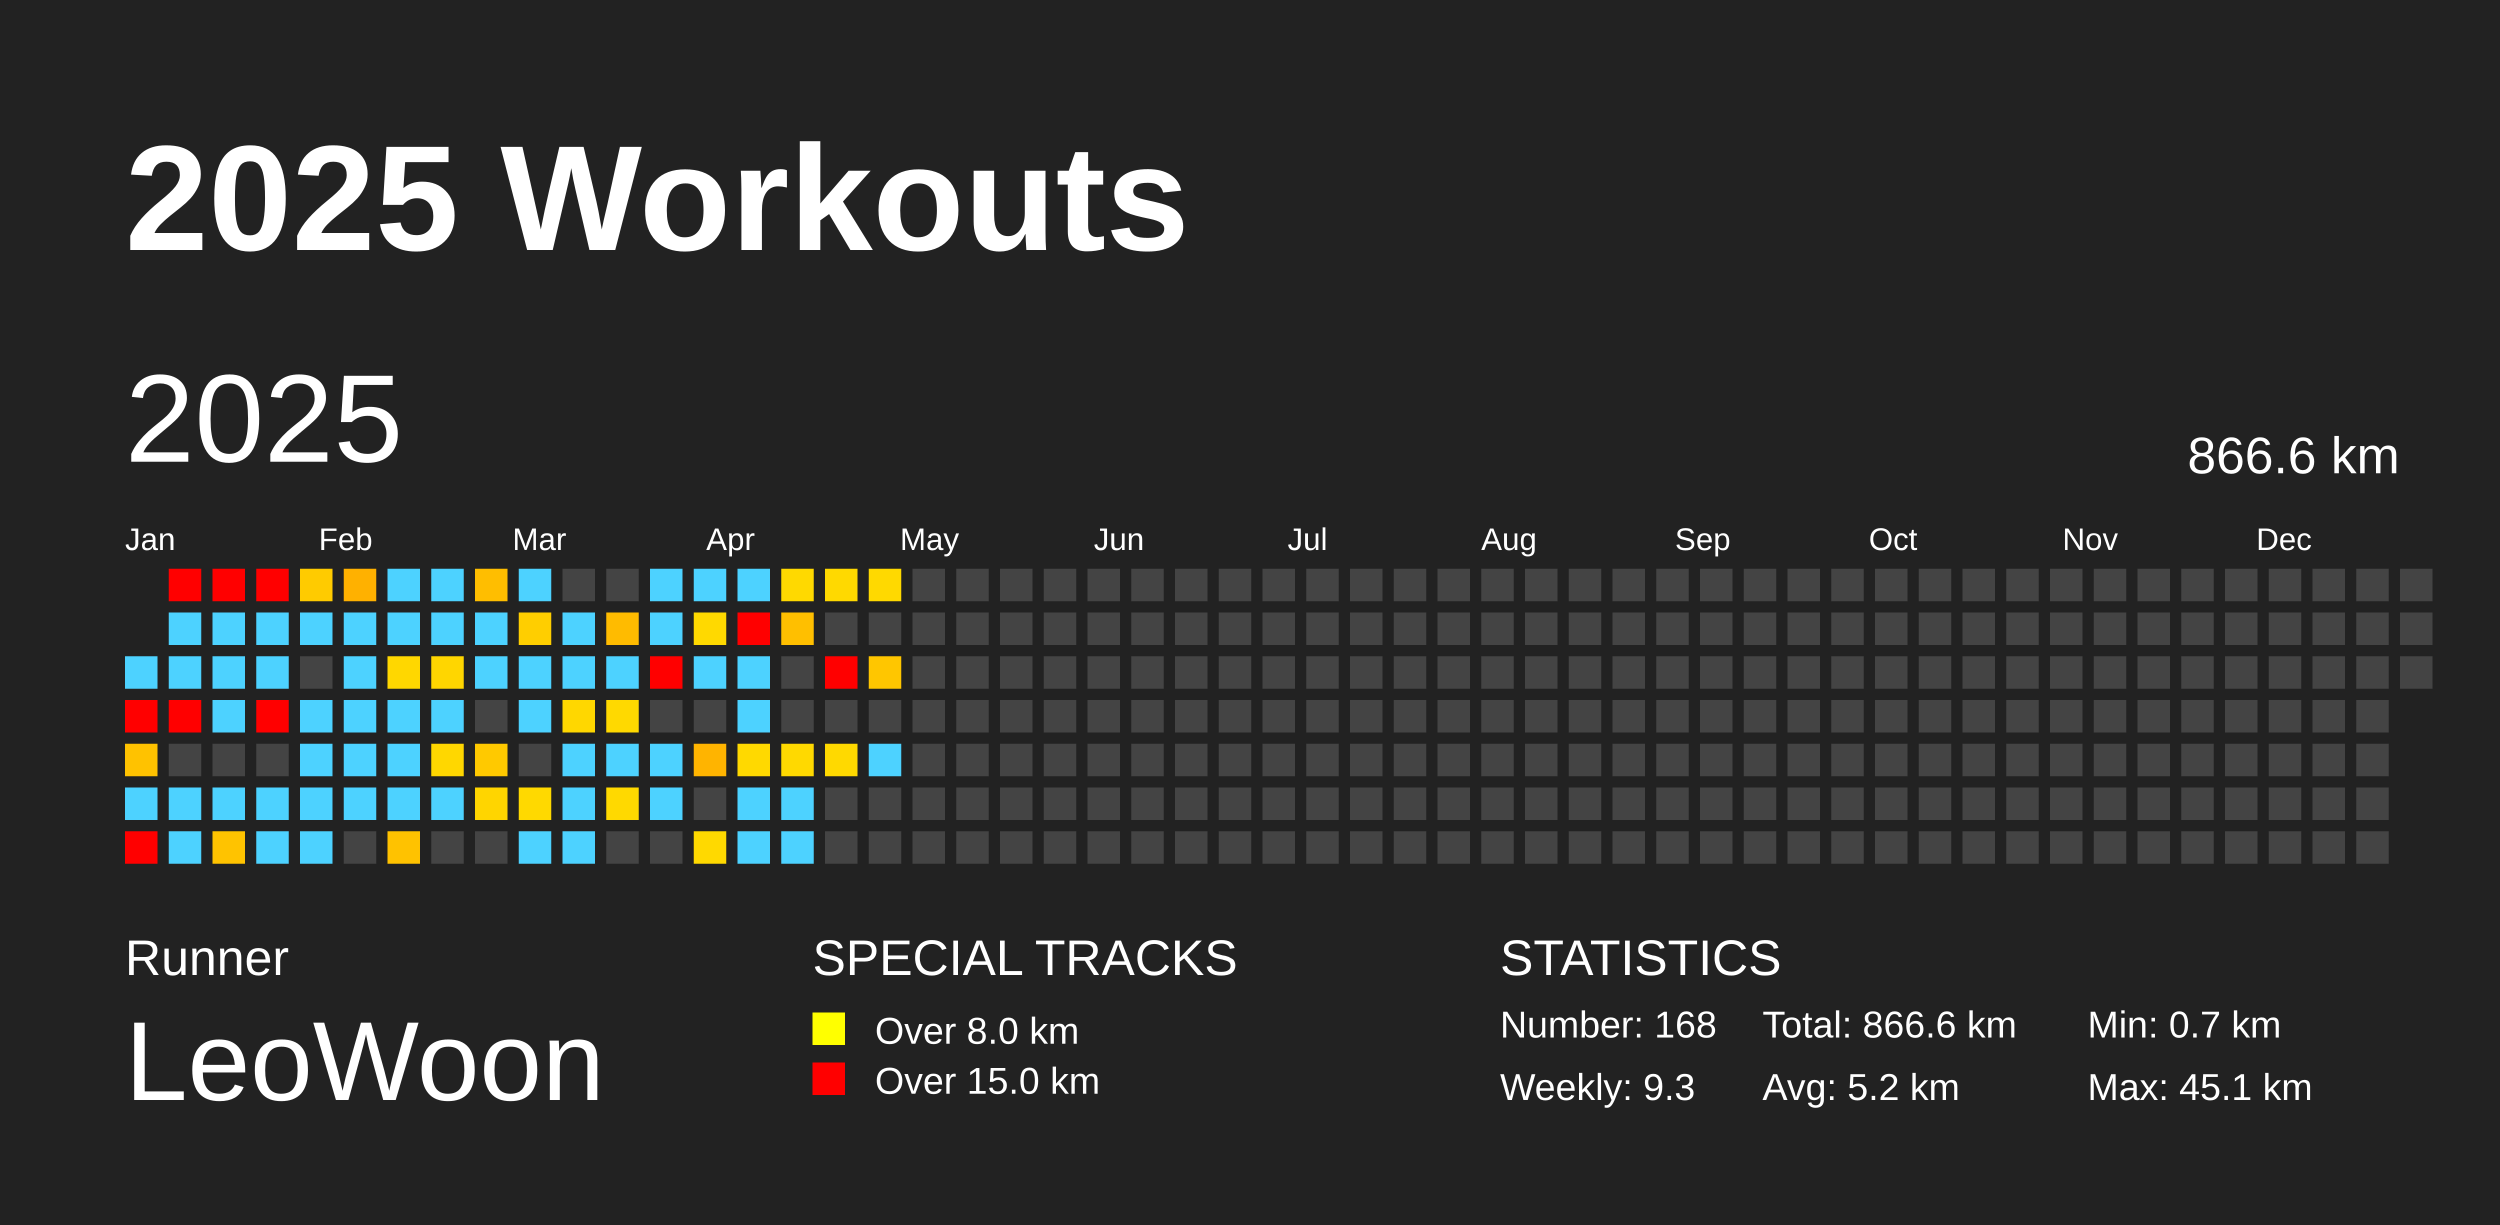
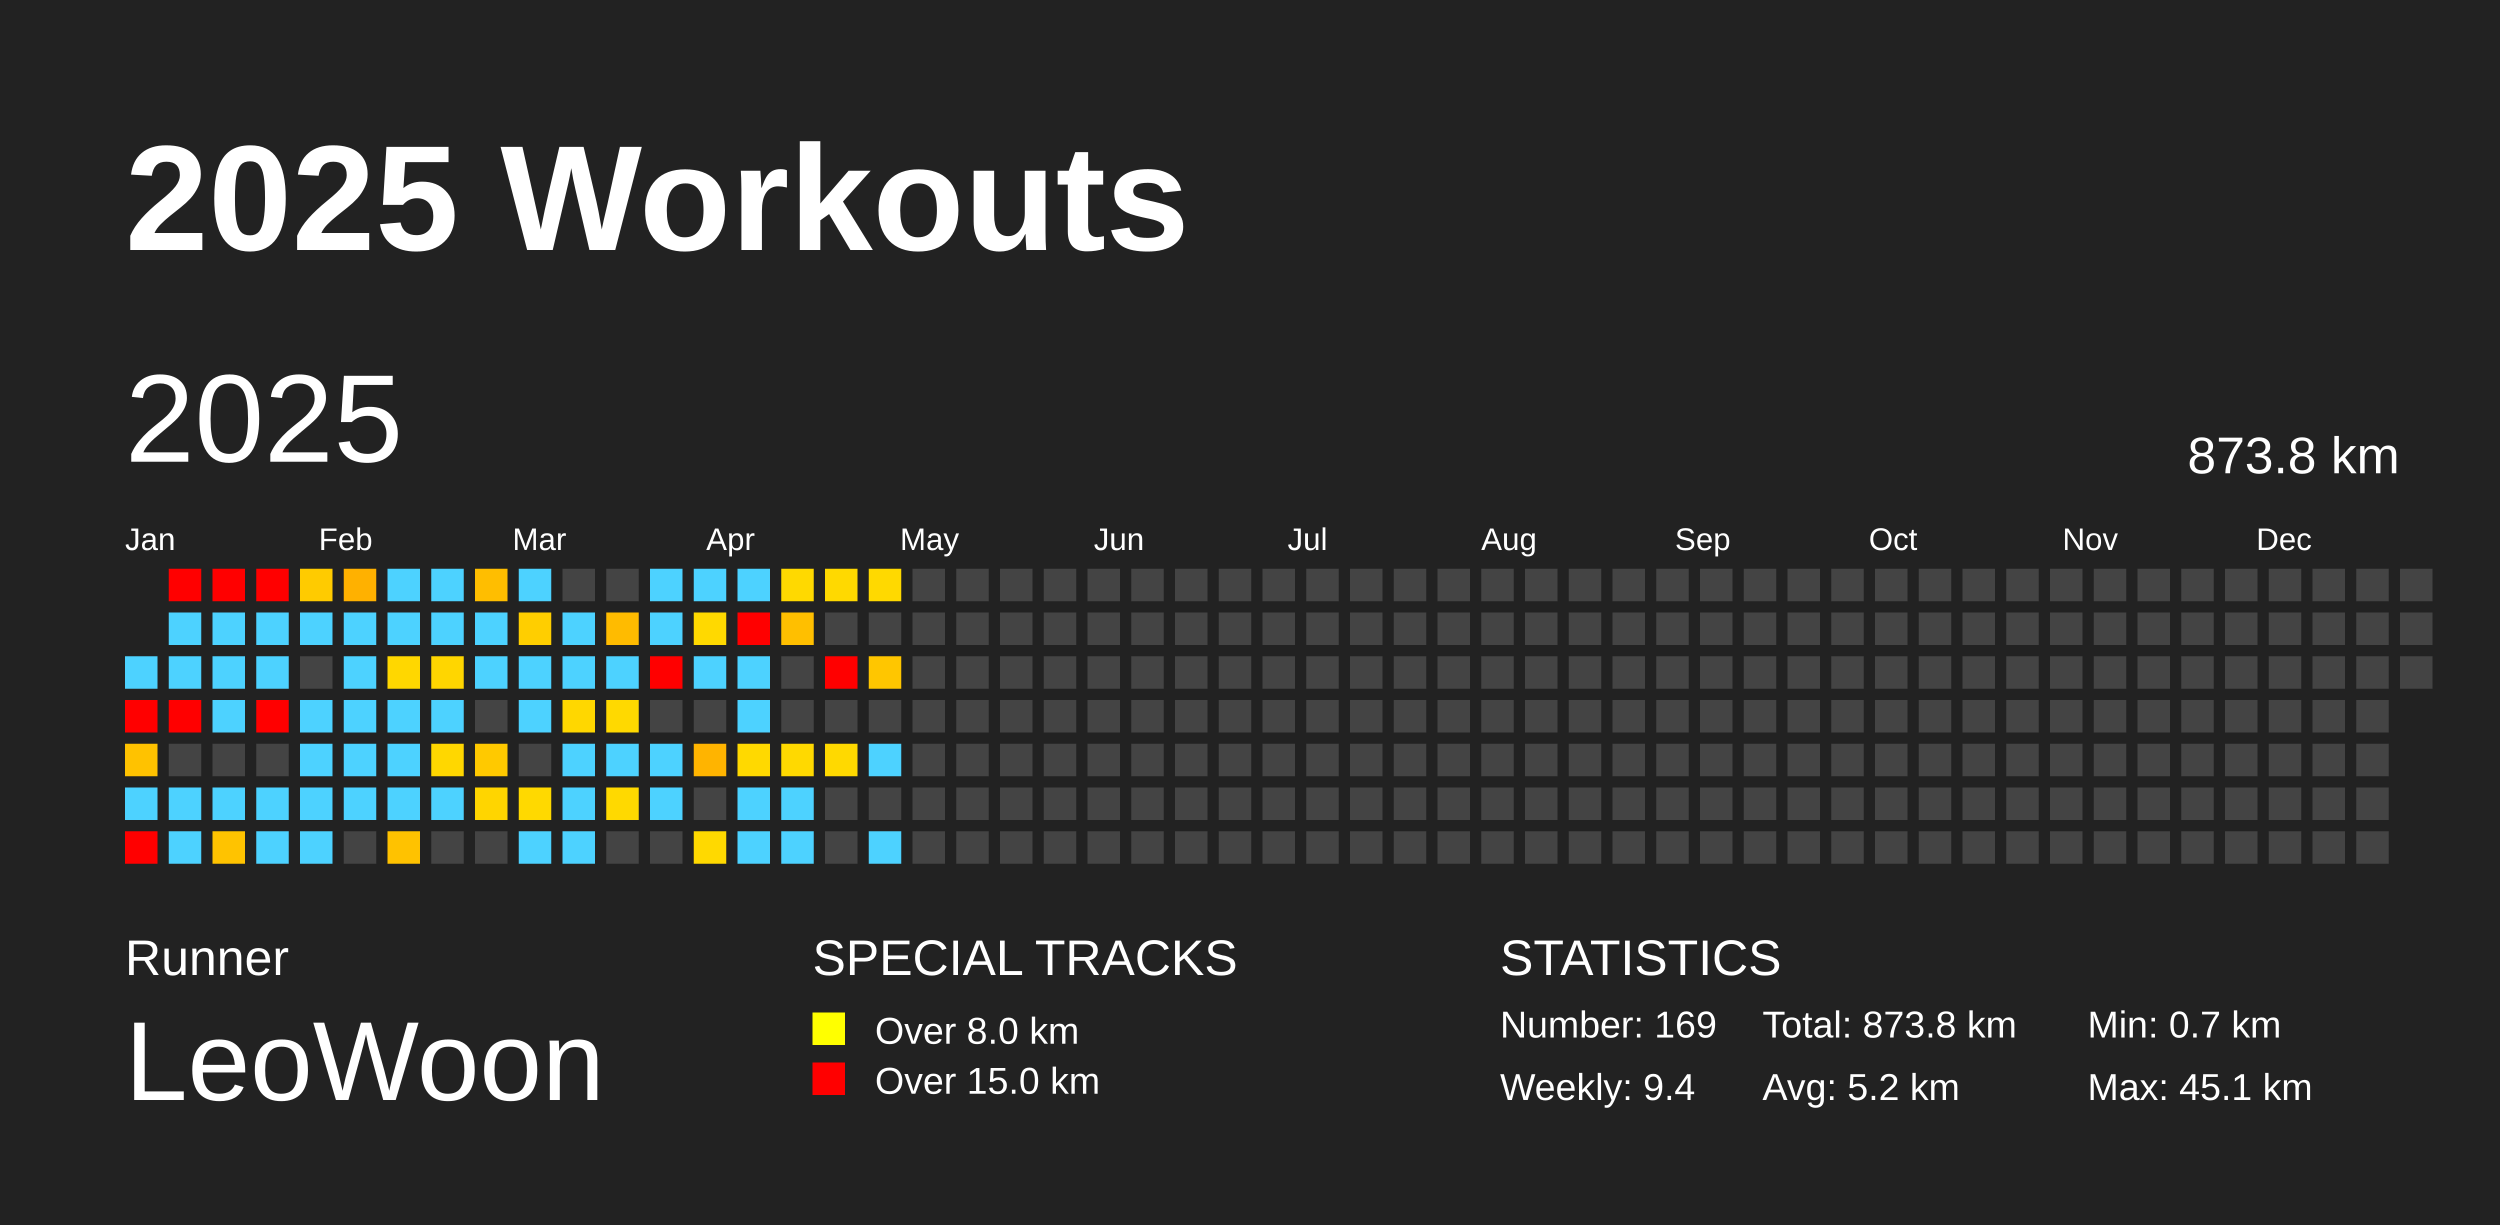
<svg xmlns="http://www.w3.org/2000/svg" baseProfile="full" height="98mm" version="1.1" viewBox="0,0,200,98" width="200mm">
  <defs />
  <rect fill="#222222" height="98" width="200" x="0" y="0" />
  <text fill="#FFFFFF" style="font-size:12px; font-family:Arial; font-weight:bold;" x="10" y="20">2025 Workouts</text>
  <text fill="#FFFFFF" style="font-size:4px; font-family:Arial" x="10" y="78">Runner</text>
  <text fill="#FFFFFF" style="font-size:9px; font-family:Arial" x="10" y="88">LeoWoon</text>
  <text fill="#FFFFFF" style="font-size:4px; font-family:Arial" x="65" y="78">SPECIAL TRACKS</text>
  <rect fill="yellow" height="2.6" width="2.6" x="65" y="81" />
  <text fill="#FFFFFF" style="font-size:3px; font-family:Arial" x="70" y="83.5">Over 8.0 km</text>
  <rect fill="red" height="2.6" width="2.6" x="65" y="85" />
  <text fill="#FFFFFF" style="font-size:3px; font-family:Arial" x="70" y="87.5">Over 15.0 km</text>
  <text fill="#FFFFFF" style="font-size:4px; font-family:Arial" x="120" y="78">STATISTICS</text>
-   <text fill="#FFFFFF" style="font-size:3px; font-family:Arial" x="120" y="83">Number: 168</text>
-   <text fill="#FFFFFF" style="font-size:3px; font-family:Arial" x="120" y="88">Weekly: 9.3</text>
-   <text fill="#FFFFFF" style="font-size:3px; font-family:Arial" x="141" y="83">Total: 866.6 km</text>
+   <text fill="#FFFFFF" style="font-size:3px; font-family:Arial" x="120" y="83">Number: 169</text>
+   <text fill="#FFFFFF" style="font-size:3px; font-family:Arial" x="120" y="88">Weekly: 9.4</text>
+   <text fill="#FFFFFF" style="font-size:3px; font-family:Arial" x="141" y="83">Total: 873.8 km</text>
  <text fill="#FFFFFF" style="font-size:3px; font-family:Arial" x="141" y="88">Avg: 5.2 km</text>
  <text fill="#FFFFFF" style="font-size:3px; font-family:Arial" x="167" y="83">Min: 0.7 km</text>
  <text fill="#FFFFFF" style="font-size:3px; font-family:Arial" x="167" y="88">Max: 45.1 km</text>
  <text dominant-baseline="hanging" fill="#FFFFFF" style="font-size:10.0px; font-family:Arial;" x="10" y="30">2025</text>
-   <text dominant-baseline="hanging" fill="#FFFFFF" style="font-size:4.125px; font-family:Arial;" x="175" y="35">866.6 km</text>
+   <text dominant-baseline="hanging" fill="#FFFFFF" style="font-size:4.125px; font-family:Arial;" x="175" y="35">873.8 km</text>
  <text fill="#FFFFFF" style="font-size:2.5px; font-family:Arial" x="10.0" y="44">Jan</text>
  <text fill="#FFFFFF" style="font-size:2.5px; font-family:Arial" x="25.5" y="44">Feb</text>
  <text fill="#FFFFFF" style="font-size:2.5px; font-family:Arial" x="41.0" y="44">Mar</text>
  <text fill="#FFFFFF" style="font-size:2.5px; font-family:Arial" x="56.5" y="44">Apr</text>
  <text fill="#FFFFFF" style="font-size:2.5px; font-family:Arial" x="72.0" y="44">May</text>
  <text fill="#FFFFFF" style="font-size:2.5px; font-family:Arial" x="87.5" y="44">Jun</text>
  <text fill="#FFFFFF" style="font-size:2.5px; font-family:Arial" x="103.0" y="44">Jul</text>
  <text fill="#FFFFFF" style="font-size:2.5px; font-family:Arial" x="118.5" y="44">Aug</text>
  <text fill="#FFFFFF" style="font-size:2.5px; font-family:Arial" x="134.0" y="44">Sep</text>
  <text fill="#FFFFFF" style="font-size:2.5px; font-family:Arial" x="149.5" y="44">Oct</text>
  <text fill="#FFFFFF" style="font-size:2.5px; font-family:Arial" x="165.0" y="44">Nov</text>
  <text fill="#FFFFFF" style="font-size:2.5px; font-family:Arial" x="180.5" y="44">Dec</text>
  <rect fill="#4dd2ff" height="2.6" width="2.6" x="10.0" y="52.5" />
  <rect fill="red" height="2.6" width="2.6" x="10.0" y="56.0" />
  <rect fill="#ffc200" height="2.6" width="2.6" x="10.0" y="59.5" />
  <rect fill="#4dd2ff" height="2.6" width="2.6" x="10.0" y="63.0" />
  <rect fill="red" height="2.6" width="2.6" x="10.0" y="66.5" />
  <rect fill="red" height="2.6" width="2.6" x="13.5" y="45.5" />
  <rect fill="#4dd2ff" height="2.6" width="2.6" x="13.5" y="49.0" />
  <rect fill="#4dd2ff" height="2.6" width="2.6" x="13.5" y="52.5" />
  <rect fill="red" height="2.6" width="2.6" x="13.5" y="56.0" />
  <rect fill="#444444" height="2.6" width="2.6" x="13.5" y="59.5" />
  <rect fill="#4dd2ff" height="2.6" width="2.6" x="13.5" y="63.0" />
  <rect fill="#4dd2ff" height="2.6" width="2.6" x="13.5" y="66.5" />
  <rect fill="red" height="2.6" width="2.6" x="17.0" y="45.5" />
  <rect fill="#4dd2ff" height="2.6" width="2.6" x="17.0" y="49.0" />
  <rect fill="#4dd2ff" height="2.6" width="2.6" x="17.0" y="52.5" />
  <rect fill="#4dd2ff" height="2.6" width="2.6" x="17.0" y="56.0" />
  <rect fill="#444444" height="2.6" width="2.6" x="17.0" y="59.5" />
  <rect fill="#4dd2ff" height="2.6" width="2.6" x="17.0" y="63.0" />
  <rect fill="#ffc300" height="2.6" width="2.6" x="17.0" y="66.5" />
  <rect fill="red" height="2.6" width="2.6" x="20.5" y="45.5" />
  <rect fill="#4dd2ff" height="2.6" width="2.6" x="20.5" y="49.0" />
  <rect fill="#4dd2ff" height="2.6" width="2.6" x="20.5" y="52.5" />
  <rect fill="red" height="2.6" width="2.6" x="20.5" y="56.0" />
  <rect fill="#444444" height="2.6" width="2.6" x="20.5" y="59.5" />
  <rect fill="#4dd2ff" height="2.6" width="2.6" x="20.5" y="63.0" />
  <rect fill="#4dd2ff" height="2.6" width="2.6" x="20.5" y="66.5" />
  <rect fill="#ffcb00" height="2.6" width="2.6" x="24.0" y="45.5" />
  <rect fill="#4dd2ff" height="2.6" width="2.6" x="24.0" y="49.0" />
  <rect fill="#444444" height="2.6" width="2.6" x="24.0" y="52.5" />
  <rect fill="#4dd2ff" height="2.6" width="2.6" x="24.0" y="56.0" />
  <rect fill="#4dd2ff" height="2.6" width="2.6" x="24.0" y="59.5" />
  <rect fill="#4dd2ff" height="2.6" width="2.6" x="24.0" y="63.0" />
  <rect fill="#4dd2ff" height="2.6" width="2.6" x="24.0" y="66.5" />
  <rect fill="#ffb100" height="2.6" width="2.6" x="27.5" y="45.5" />
  <rect fill="#4dd2ff" height="2.6" width="2.6" x="27.5" y="49.0" />
  <rect fill="#4dd2ff" height="2.6" width="2.6" x="27.5" y="52.5" />
  <rect fill="#4dd2ff" height="2.6" width="2.6" x="27.5" y="56.0" />
  <rect fill="#4dd2ff" height="2.6" width="2.6" x="27.5" y="59.5" />
  <rect fill="#4dd2ff" height="2.6" width="2.6" x="27.5" y="63.0" />
  <rect fill="#444444" height="2.6" width="2.6" x="27.5" y="66.5" />
  <rect fill="#4dd2ff" height="2.6" width="2.6" x="31.0" y="45.5" />
  <rect fill="#4dd2ff" height="2.6" width="2.6" x="31.0" y="49.0" />
  <rect fill="#ffd700" height="2.6" width="2.6" x="31.0" y="52.5" />
  <rect fill="#4dd2ff" height="2.6" width="2.6" x="31.0" y="56.0" />
  <rect fill="#4dd2ff" height="2.6" width="2.6" x="31.0" y="59.5" />
  <rect fill="#4dd2ff" height="2.6" width="2.6" x="31.0" y="63.0" />
  <rect fill="#ffc200" height="2.6" width="2.6" x="31.0" y="66.5" />
  <rect fill="#4dd2ff" height="2.6" width="2.6" x="34.5" y="45.5" />
  <rect fill="#4dd2ff" height="2.6" width="2.6" x="34.5" y="49.0" />
  <rect fill="#ffd600" height="2.6" width="2.6" x="34.5" y="52.5" />
  <rect fill="#4dd2ff" height="2.6" width="2.6" x="34.5" y="56.0" />
  <rect fill="#ffd700" height="2.6" width="2.6" x="34.5" y="59.5" />
  <rect fill="#4dd2ff" height="2.6" width="2.6" x="34.5" y="63.0" />
  <rect fill="#444444" height="2.6" width="2.6" x="34.5" y="66.5" />
  <rect fill="#ffbe00" height="2.6" width="2.6" x="38.0" y="45.5" />
  <rect fill="#4dd2ff" height="2.6" width="2.6" x="38.0" y="49.0" />
  <rect fill="#4dd2ff" height="2.6" width="2.6" x="38.0" y="52.5" />
  <rect fill="#444444" height="2.6" width="2.6" x="38.0" y="56.0" />
  <rect fill="#ffc900" height="2.6" width="2.6" x="38.0" y="59.5" />
  <rect fill="#ffd500" height="2.6" width="2.6" x="38.0" y="63.0" />
  <rect fill="#444444" height="2.6" width="2.6" x="38.0" y="66.5" />
  <rect fill="#4dd2ff" height="2.6" width="2.6" x="41.5" y="45.5" />
  <rect fill="#ffce00" height="2.6" width="2.6" x="41.5" y="49.0" />
  <rect fill="#4dd2ff" height="2.6" width="2.6" x="41.5" y="52.5" />
  <rect fill="#4dd2ff" height="2.6" width="2.6" x="41.5" y="56.0" />
  <rect fill="#444444" height="2.6" width="2.6" x="41.5" y="59.5" />
  <rect fill="#ffd900" height="2.6" width="2.6" x="41.5" y="63.0" />
  <rect fill="#4dd2ff" height="2.6" width="2.6" x="41.5" y="66.5" />
  <rect fill="#444444" height="2.6" width="2.6" x="45.0" y="45.5" />
  <rect fill="#4dd2ff" height="2.6" width="2.6" x="45.0" y="49.0" />
  <rect fill="#4dd2ff" height="2.6" width="2.6" x="45.0" y="52.5" />
  <rect fill="#ffd700" height="2.6" width="2.6" x="45.0" y="56.0" />
  <rect fill="#4dd2ff" height="2.6" width="2.6" x="45.0" y="59.5" />
  <rect fill="#4dd2ff" height="2.6" width="2.6" x="45.0" y="63.0" />
  <rect fill="#4dd2ff" height="2.6" width="2.6" x="45.0" y="66.5" />
  <rect fill="#444444" height="2.6" width="2.6" x="48.5" y="45.5" />
  <rect fill="#ffbb00" height="2.6" width="2.6" x="48.5" y="49.0" />
  <rect fill="#4dd2ff" height="2.6" width="2.6" x="48.5" y="52.5" />
  <rect fill="#ffd900" height="2.6" width="2.6" x="48.5" y="56.0" />
  <rect fill="#4dd2ff" height="2.6" width="2.6" x="48.5" y="59.5" />
  <rect fill="#ffd900" height="2.6" width="2.6" x="48.5" y="63.0" />
  <rect fill="#444444" height="2.6" width="2.6" x="48.5" y="66.5" />
  <rect fill="#4dd2ff" height="2.6" width="2.6" x="52.0" y="45.5" />
  <rect fill="#4dd2ff" height="2.6" width="2.6" x="52.0" y="49.0" />
  <rect fill="red" height="2.6" width="2.6" x="52.0" y="52.5" />
  <rect fill="#444444" height="2.6" width="2.6" x="52.0" y="56.0" />
  <rect fill="#4dd2ff" height="2.6" width="2.6" x="52.0" y="59.5" />
  <rect fill="#4dd2ff" height="2.6" width="2.6" x="52.0" y="63.0" />
  <rect fill="#444444" height="2.6" width="2.6" x="52.0" y="66.5" />
  <rect fill="#4dd2ff" height="2.6" width="2.6" x="55.5" y="45.5" />
  <rect fill="#ffd900" height="2.6" width="2.6" x="55.5" y="49.0" />
  <rect fill="#4dd2ff" height="2.6" width="2.6" x="55.5" y="52.5" />
  <rect fill="#444444" height="2.6" width="2.6" x="55.5" y="56.0" />
  <rect fill="#ffb400" height="2.6" width="2.6" x="55.5" y="59.5" />
  <rect fill="#444444" height="2.6" width="2.6" x="55.5" y="63.0" />
  <rect fill="#ffd900" height="2.6" width="2.6" x="55.5" y="66.5" />
  <rect fill="#4dd2ff" height="2.6" width="2.6" x="59.0" y="45.5" />
  <rect fill="red" height="2.6" width="2.6" x="59.0" y="49.0" />
  <rect fill="#4dd2ff" height="2.6" width="2.6" x="59.0" y="52.5" />
  <rect fill="#4dd2ff" height="2.6" width="2.6" x="59.0" y="56.0" />
  <rect fill="#ffd900" height="2.6" width="2.6" x="59.0" y="59.5" />
  <rect fill="#4dd2ff" height="2.6" width="2.6" x="59.0" y="63.0" />
  <rect fill="#4dd2ff" height="2.6" width="2.6" x="59.0" y="66.5" />
  <rect fill="#ffd900" height="2.6" width="2.6" x="62.5" y="45.5" />
  <rect fill="#ffbf00" height="2.6" width="2.6" x="62.5" y="49.0" />
  <rect fill="#444444" height="2.6" width="2.6" x="62.5" y="52.5" />
  <rect fill="#444444" height="2.6" width="2.6" x="62.5" y="56.0" />
  <rect fill="#ffd900" height="2.6" width="2.6" x="62.5" y="59.5" />
  <rect fill="#4dd2ff" height="2.6" width="2.6" x="62.5" y="63.0" />
  <rect fill="#4dd2ff" height="2.6" width="2.6" x="62.5" y="66.5" />
  <rect fill="#ffd900" height="2.6" width="2.6" x="66.0" y="45.5" />
  <rect fill="#444444" height="2.6" width="2.6" x="66.0" y="49.0" />
  <rect fill="red" height="2.6" width="2.6" x="66.0" y="52.5" />
  <rect fill="#444444" height="2.6" width="2.6" x="66.0" y="56.0" />
  <rect fill="#ffd900" height="2.6" width="2.6" x="66.0" y="59.5" />
  <rect fill="#444444" height="2.6" width="2.6" x="66.0" y="63.0" />
  <rect fill="#444444" height="2.6" width="2.6" x="66.0" y="66.5" />
  <rect fill="#ffd900" height="2.6" width="2.6" x="69.5" y="45.5" />
  <rect fill="#444444" height="2.6" width="2.6" x="69.5" y="49.0" />
  <rect fill="#ffc600" height="2.6" width="2.6" x="69.5" y="52.5" />
  <rect fill="#444444" height="2.6" width="2.6" x="69.5" y="56.0" />
  <rect fill="#4dd2ff" height="2.6" width="2.6" x="69.5" y="59.5" />
  <rect fill="#444444" height="2.6" width="2.6" x="69.5" y="63.0" />
-   <rect fill="#444444" height="2.6" width="2.6" x="69.5" y="66.5" />
+   <rect fill="#4dd2ff" height="2.6" width="2.6" x="69.5" y="66.5" />
  <rect fill="#444444" height="2.6" width="2.6" x="73.0" y="45.5" />
  <rect fill="#444444" height="2.6" width="2.6" x="73.0" y="49.0" />
  <rect fill="#444444" height="2.6" width="2.6" x="73.0" y="52.5" />
  <rect fill="#444444" height="2.6" width="2.6" x="73.0" y="56.0" />
  <rect fill="#444444" height="2.6" width="2.6" x="73.0" y="59.5" />
  <rect fill="#444444" height="2.6" width="2.6" x="73.0" y="63.0" />
  <rect fill="#444444" height="2.6" width="2.6" x="73.0" y="66.5" />
  <rect fill="#444444" height="2.6" width="2.6" x="76.5" y="45.5" />
  <rect fill="#444444" height="2.6" width="2.6" x="76.5" y="49.0" />
  <rect fill="#444444" height="2.6" width="2.6" x="76.5" y="52.5" />
  <rect fill="#444444" height="2.6" width="2.6" x="76.5" y="56.0" />
  <rect fill="#444444" height="2.6" width="2.6" x="76.5" y="59.5" />
  <rect fill="#444444" height="2.6" width="2.6" x="76.5" y="63.0" />
  <rect fill="#444444" height="2.6" width="2.6" x="76.5" y="66.5" />
  <rect fill="#444444" height="2.6" width="2.6" x="80.0" y="45.5" />
  <rect fill="#444444" height="2.6" width="2.6" x="80.0" y="49.0" />
  <rect fill="#444444" height="2.6" width="2.6" x="80.0" y="52.5" />
  <rect fill="#444444" height="2.6" width="2.6" x="80.0" y="56.0" />
  <rect fill="#444444" height="2.6" width="2.6" x="80.0" y="59.5" />
  <rect fill="#444444" height="2.6" width="2.6" x="80.0" y="63.0" />
  <rect fill="#444444" height="2.6" width="2.6" x="80.0" y="66.5" />
  <rect fill="#444444" height="2.6" width="2.6" x="83.5" y="45.5" />
  <rect fill="#444444" height="2.6" width="2.6" x="83.5" y="49.0" />
  <rect fill="#444444" height="2.6" width="2.6" x="83.5" y="52.5" />
  <rect fill="#444444" height="2.6" width="2.6" x="83.5" y="56.0" />
  <rect fill="#444444" height="2.6" width="2.6" x="83.5" y="59.5" />
  <rect fill="#444444" height="2.6" width="2.6" x="83.5" y="63.0" />
  <rect fill="#444444" height="2.6" width="2.6" x="83.5" y="66.5" />
  <rect fill="#444444" height="2.6" width="2.6" x="87.0" y="45.5" />
  <rect fill="#444444" height="2.6" width="2.6" x="87.0" y="49.0" />
  <rect fill="#444444" height="2.6" width="2.6" x="87.0" y="52.5" />
  <rect fill="#444444" height="2.6" width="2.6" x="87.0" y="56.0" />
  <rect fill="#444444" height="2.6" width="2.6" x="87.0" y="59.5" />
  <rect fill="#444444" height="2.6" width="2.6" x="87.0" y="63.0" />
  <rect fill="#444444" height="2.6" width="2.6" x="87.0" y="66.5" />
  <rect fill="#444444" height="2.6" width="2.6" x="90.5" y="45.5" />
  <rect fill="#444444" height="2.6" width="2.6" x="90.5" y="49.0" />
  <rect fill="#444444" height="2.6" width="2.6" x="90.5" y="52.5" />
  <rect fill="#444444" height="2.6" width="2.6" x="90.5" y="56.0" />
  <rect fill="#444444" height="2.6" width="2.6" x="90.5" y="59.5" />
  <rect fill="#444444" height="2.6" width="2.6" x="90.5" y="63.0" />
  <rect fill="#444444" height="2.6" width="2.6" x="90.5" y="66.5" />
  <rect fill="#444444" height="2.6" width="2.6" x="94.0" y="45.5" />
  <rect fill="#444444" height="2.6" width="2.6" x="94.0" y="49.0" />
  <rect fill="#444444" height="2.6" width="2.6" x="94.0" y="52.5" />
  <rect fill="#444444" height="2.6" width="2.6" x="94.0" y="56.0" />
  <rect fill="#444444" height="2.6" width="2.6" x="94.0" y="59.5" />
  <rect fill="#444444" height="2.6" width="2.6" x="94.0" y="63.0" />
  <rect fill="#444444" height="2.6" width="2.6" x="94.0" y="66.5" />
  <rect fill="#444444" height="2.6" width="2.6" x="97.5" y="45.5" />
  <rect fill="#444444" height="2.6" width="2.6" x="97.5" y="49.0" />
  <rect fill="#444444" height="2.6" width="2.6" x="97.5" y="52.5" />
  <rect fill="#444444" height="2.6" width="2.6" x="97.5" y="56.0" />
  <rect fill="#444444" height="2.6" width="2.6" x="97.5" y="59.5" />
  <rect fill="#444444" height="2.6" width="2.6" x="97.5" y="63.0" />
  <rect fill="#444444" height="2.6" width="2.6" x="97.5" y="66.5" />
  <rect fill="#444444" height="2.6" width="2.6" x="101.0" y="45.5" />
  <rect fill="#444444" height="2.6" width="2.6" x="101.0" y="49.0" />
  <rect fill="#444444" height="2.6" width="2.6" x="101.0" y="52.5" />
  <rect fill="#444444" height="2.6" width="2.6" x="101.0" y="56.0" />
  <rect fill="#444444" height="2.6" width="2.6" x="101.0" y="59.5" />
  <rect fill="#444444" height="2.6" width="2.6" x="101.0" y="63.0" />
  <rect fill="#444444" height="2.6" width="2.6" x="101.0" y="66.5" />
  <rect fill="#444444" height="2.6" width="2.6" x="104.5" y="45.5" />
  <rect fill="#444444" height="2.6" width="2.6" x="104.5" y="49.0" />
  <rect fill="#444444" height="2.6" width="2.6" x="104.5" y="52.5" />
  <rect fill="#444444" height="2.6" width="2.6" x="104.5" y="56.0" />
  <rect fill="#444444" height="2.6" width="2.6" x="104.5" y="59.5" />
  <rect fill="#444444" height="2.6" width="2.6" x="104.5" y="63.0" />
  <rect fill="#444444" height="2.6" width="2.6" x="104.5" y="66.5" />
  <rect fill="#444444" height="2.6" width="2.6" x="108.0" y="45.5" />
  <rect fill="#444444" height="2.6" width="2.6" x="108.0" y="49.0" />
  <rect fill="#444444" height="2.6" width="2.6" x="108.0" y="52.5" />
  <rect fill="#444444" height="2.6" width="2.6" x="108.0" y="56.0" />
  <rect fill="#444444" height="2.6" width="2.6" x="108.0" y="59.5" />
  <rect fill="#444444" height="2.6" width="2.6" x="108.0" y="63.0" />
  <rect fill="#444444" height="2.6" width="2.6" x="108.0" y="66.5" />
  <rect fill="#444444" height="2.6" width="2.6" x="111.5" y="45.5" />
  <rect fill="#444444" height="2.6" width="2.6" x="111.5" y="49.0" />
  <rect fill="#444444" height="2.6" width="2.6" x="111.5" y="52.5" />
  <rect fill="#444444" height="2.6" width="2.6" x="111.5" y="56.0" />
  <rect fill="#444444" height="2.6" width="2.6" x="111.5" y="59.5" />
  <rect fill="#444444" height="2.6" width="2.6" x="111.5" y="63.0" />
  <rect fill="#444444" height="2.6" width="2.6" x="111.5" y="66.5" />
  <rect fill="#444444" height="2.6" width="2.6" x="115.0" y="45.5" />
  <rect fill="#444444" height="2.6" width="2.6" x="115.0" y="49.0" />
  <rect fill="#444444" height="2.6" width="2.6" x="115.0" y="52.5" />
  <rect fill="#444444" height="2.6" width="2.6" x="115.0" y="56.0" />
  <rect fill="#444444" height="2.6" width="2.6" x="115.0" y="59.5" />
  <rect fill="#444444" height="2.6" width="2.6" x="115.0" y="63.0" />
  <rect fill="#444444" height="2.6" width="2.6" x="115.0" y="66.5" />
  <rect fill="#444444" height="2.6" width="2.6" x="118.5" y="45.5" />
  <rect fill="#444444" height="2.6" width="2.6" x="118.5" y="49.0" />
  <rect fill="#444444" height="2.6" width="2.6" x="118.5" y="52.5" />
  <rect fill="#444444" height="2.6" width="2.6" x="118.5" y="56.0" />
  <rect fill="#444444" height="2.6" width="2.6" x="118.5" y="59.5" />
  <rect fill="#444444" height="2.6" width="2.6" x="118.5" y="63.0" />
  <rect fill="#444444" height="2.6" width="2.6" x="118.5" y="66.5" />
  <rect fill="#444444" height="2.6" width="2.6" x="122.0" y="45.5" />
  <rect fill="#444444" height="2.6" width="2.6" x="122.0" y="49.0" />
  <rect fill="#444444" height="2.6" width="2.6" x="122.0" y="52.5" />
  <rect fill="#444444" height="2.6" width="2.6" x="122.0" y="56.0" />
  <rect fill="#444444" height="2.6" width="2.6" x="122.0" y="59.5" />
  <rect fill="#444444" height="2.6" width="2.6" x="122.0" y="63.0" />
  <rect fill="#444444" height="2.6" width="2.6" x="122.0" y="66.5" />
  <rect fill="#444444" height="2.6" width="2.6" x="125.5" y="45.5" />
  <rect fill="#444444" height="2.6" width="2.6" x="125.5" y="49.0" />
  <rect fill="#444444" height="2.6" width="2.6" x="125.5" y="52.5" />
  <rect fill="#444444" height="2.6" width="2.6" x="125.5" y="56.0" />
  <rect fill="#444444" height="2.6" width="2.6" x="125.5" y="59.5" />
  <rect fill="#444444" height="2.6" width="2.6" x="125.5" y="63.0" />
  <rect fill="#444444" height="2.6" width="2.6" x="125.5" y="66.5" />
  <rect fill="#444444" height="2.6" width="2.6" x="129.0" y="45.5" />
  <rect fill="#444444" height="2.6" width="2.6" x="129.0" y="49.0" />
  <rect fill="#444444" height="2.6" width="2.6" x="129.0" y="52.5" />
  <rect fill="#444444" height="2.6" width="2.6" x="129.0" y="56.0" />
  <rect fill="#444444" height="2.6" width="2.6" x="129.0" y="59.5" />
  <rect fill="#444444" height="2.6" width="2.6" x="129.0" y="63.0" />
  <rect fill="#444444" height="2.6" width="2.6" x="129.0" y="66.5" />
  <rect fill="#444444" height="2.6" width="2.6" x="132.5" y="45.5" />
  <rect fill="#444444" height="2.6" width="2.6" x="132.5" y="49.0" />
  <rect fill="#444444" height="2.6" width="2.6" x="132.5" y="52.5" />
  <rect fill="#444444" height="2.6" width="2.6" x="132.5" y="56.0" />
  <rect fill="#444444" height="2.6" width="2.6" x="132.5" y="59.5" />
  <rect fill="#444444" height="2.6" width="2.6" x="132.5" y="63.0" />
  <rect fill="#444444" height="2.6" width="2.6" x="132.5" y="66.5" />
  <rect fill="#444444" height="2.6" width="2.6" x="136.0" y="45.5" />
  <rect fill="#444444" height="2.6" width="2.6" x="136.0" y="49.0" />
  <rect fill="#444444" height="2.6" width="2.6" x="136.0" y="52.5" />
  <rect fill="#444444" height="2.6" width="2.6" x="136.0" y="56.0" />
  <rect fill="#444444" height="2.6" width="2.6" x="136.0" y="59.5" />
  <rect fill="#444444" height="2.6" width="2.6" x="136.0" y="63.0" />
  <rect fill="#444444" height="2.6" width="2.6" x="136.0" y="66.5" />
  <rect fill="#444444" height="2.6" width="2.6" x="139.5" y="45.5" />
  <rect fill="#444444" height="2.6" width="2.6" x="139.5" y="49.0" />
  <rect fill="#444444" height="2.6" width="2.6" x="139.5" y="52.5" />
  <rect fill="#444444" height="2.6" width="2.6" x="139.5" y="56.0" />
  <rect fill="#444444" height="2.6" width="2.6" x="139.5" y="59.5" />
  <rect fill="#444444" height="2.6" width="2.6" x="139.5" y="63.0" />
  <rect fill="#444444" height="2.6" width="2.6" x="139.5" y="66.5" />
  <rect fill="#444444" height="2.6" width="2.6" x="143.0" y="45.5" />
  <rect fill="#444444" height="2.6" width="2.6" x="143.0" y="49.0" />
  <rect fill="#444444" height="2.6" width="2.6" x="143.0" y="52.5" />
  <rect fill="#444444" height="2.6" width="2.6" x="143.0" y="56.0" />
  <rect fill="#444444" height="2.6" width="2.6" x="143.0" y="59.5" />
  <rect fill="#444444" height="2.6" width="2.6" x="143.0" y="63.0" />
  <rect fill="#444444" height="2.6" width="2.6" x="143.0" y="66.5" />
  <rect fill="#444444" height="2.6" width="2.6" x="146.5" y="45.5" />
  <rect fill="#444444" height="2.6" width="2.6" x="146.5" y="49.0" />
  <rect fill="#444444" height="2.6" width="2.6" x="146.5" y="52.5" />
  <rect fill="#444444" height="2.6" width="2.6" x="146.5" y="56.0" />
  <rect fill="#444444" height="2.6" width="2.6" x="146.5" y="59.5" />
  <rect fill="#444444" height="2.6" width="2.6" x="146.5" y="63.0" />
  <rect fill="#444444" height="2.6" width="2.6" x="146.5" y="66.5" />
  <rect fill="#444444" height="2.6" width="2.6" x="150.0" y="45.5" />
  <rect fill="#444444" height="2.6" width="2.6" x="150.0" y="49.0" />
  <rect fill="#444444" height="2.6" width="2.6" x="150.0" y="52.5" />
  <rect fill="#444444" height="2.6" width="2.6" x="150.0" y="56.0" />
  <rect fill="#444444" height="2.6" width="2.6" x="150.0" y="59.5" />
  <rect fill="#444444" height="2.6" width="2.6" x="150.0" y="63.0" />
  <rect fill="#444444" height="2.6" width="2.6" x="150.0" y="66.5" />
  <rect fill="#444444" height="2.6" width="2.6" x="153.5" y="45.5" />
  <rect fill="#444444" height="2.6" width="2.6" x="153.5" y="49.0" />
  <rect fill="#444444" height="2.6" width="2.6" x="153.5" y="52.5" />
  <rect fill="#444444" height="2.6" width="2.6" x="153.5" y="56.0" />
  <rect fill="#444444" height="2.6" width="2.6" x="153.5" y="59.5" />
  <rect fill="#444444" height="2.6" width="2.6" x="153.5" y="63.0" />
  <rect fill="#444444" height="2.6" width="2.6" x="153.5" y="66.5" />
  <rect fill="#444444" height="2.6" width="2.6" x="157.0" y="45.5" />
  <rect fill="#444444" height="2.6" width="2.6" x="157.0" y="49.0" />
  <rect fill="#444444" height="2.6" width="2.6" x="157.0" y="52.5" />
  <rect fill="#444444" height="2.6" width="2.6" x="157.0" y="56.0" />
  <rect fill="#444444" height="2.6" width="2.6" x="157.0" y="59.5" />
  <rect fill="#444444" height="2.6" width="2.6" x="157.0" y="63.0" />
  <rect fill="#444444" height="2.6" width="2.6" x="157.0" y="66.5" />
  <rect fill="#444444" height="2.6" width="2.6" x="160.5" y="45.5" />
  <rect fill="#444444" height="2.6" width="2.6" x="160.5" y="49.0" />
  <rect fill="#444444" height="2.6" width="2.6" x="160.5" y="52.5" />
  <rect fill="#444444" height="2.6" width="2.6" x="160.5" y="56.0" />
  <rect fill="#444444" height="2.6" width="2.6" x="160.5" y="59.5" />
  <rect fill="#444444" height="2.6" width="2.6" x="160.5" y="63.0" />
  <rect fill="#444444" height="2.6" width="2.6" x="160.5" y="66.5" />
  <rect fill="#444444" height="2.6" width="2.6" x="164.0" y="45.5" />
  <rect fill="#444444" height="2.6" width="2.6" x="164.0" y="49.0" />
  <rect fill="#444444" height="2.6" width="2.6" x="164.0" y="52.5" />
  <rect fill="#444444" height="2.6" width="2.6" x="164.0" y="56.0" />
  <rect fill="#444444" height="2.6" width="2.6" x="164.0" y="59.5" />
  <rect fill="#444444" height="2.6" width="2.6" x="164.0" y="63.0" />
  <rect fill="#444444" height="2.6" width="2.6" x="164.0" y="66.5" />
  <rect fill="#444444" height="2.6" width="2.6" x="167.5" y="45.5" />
  <rect fill="#444444" height="2.6" width="2.6" x="167.5" y="49.0" />
  <rect fill="#444444" height="2.6" width="2.6" x="167.5" y="52.5" />
  <rect fill="#444444" height="2.6" width="2.6" x="167.5" y="56.0" />
  <rect fill="#444444" height="2.6" width="2.6" x="167.5" y="59.5" />
  <rect fill="#444444" height="2.6" width="2.6" x="167.5" y="63.0" />
  <rect fill="#444444" height="2.6" width="2.6" x="167.5" y="66.5" />
  <rect fill="#444444" height="2.6" width="2.6" x="171.0" y="45.5" />
  <rect fill="#444444" height="2.6" width="2.6" x="171.0" y="49.0" />
  <rect fill="#444444" height="2.6" width="2.6" x="171.0" y="52.5" />
  <rect fill="#444444" height="2.6" width="2.6" x="171.0" y="56.0" />
  <rect fill="#444444" height="2.6" width="2.6" x="171.0" y="59.5" />
  <rect fill="#444444" height="2.6" width="2.6" x="171.0" y="63.0" />
  <rect fill="#444444" height="2.6" width="2.6" x="171.0" y="66.5" />
  <rect fill="#444444" height="2.6" width="2.6" x="174.5" y="45.5" />
  <rect fill="#444444" height="2.6" width="2.6" x="174.5" y="49.0" />
  <rect fill="#444444" height="2.6" width="2.6" x="174.5" y="52.5" />
  <rect fill="#444444" height="2.6" width="2.6" x="174.5" y="56.0" />
  <rect fill="#444444" height="2.6" width="2.6" x="174.5" y="59.5" />
  <rect fill="#444444" height="2.6" width="2.6" x="174.5" y="63.0" />
  <rect fill="#444444" height="2.6" width="2.6" x="174.5" y="66.5" />
  <rect fill="#444444" height="2.6" width="2.6" x="178.0" y="45.5" />
  <rect fill="#444444" height="2.6" width="2.6" x="178.0" y="49.0" />
  <rect fill="#444444" height="2.6" width="2.6" x="178.0" y="52.5" />
  <rect fill="#444444" height="2.6" width="2.6" x="178.0" y="56.0" />
  <rect fill="#444444" height="2.6" width="2.6" x="178.0" y="59.5" />
  <rect fill="#444444" height="2.6" width="2.6" x="178.0" y="63.0" />
  <rect fill="#444444" height="2.6" width="2.6" x="178.0" y="66.5" />
  <rect fill="#444444" height="2.6" width="2.6" x="181.5" y="45.5" />
  <rect fill="#444444" height="2.6" width="2.6" x="181.5" y="49.0" />
  <rect fill="#444444" height="2.6" width="2.6" x="181.5" y="52.5" />
  <rect fill="#444444" height="2.6" width="2.6" x="181.5" y="56.0" />
  <rect fill="#444444" height="2.6" width="2.6" x="181.5" y="59.5" />
  <rect fill="#444444" height="2.6" width="2.6" x="181.5" y="63.0" />
  <rect fill="#444444" height="2.6" width="2.6" x="181.5" y="66.5" />
  <rect fill="#444444" height="2.6" width="2.6" x="185.0" y="45.5" />
  <rect fill="#444444" height="2.6" width="2.6" x="185.0" y="49.0" />
  <rect fill="#444444" height="2.6" width="2.6" x="185.0" y="52.5" />
  <rect fill="#444444" height="2.6" width="2.6" x="185.0" y="56.0" />
  <rect fill="#444444" height="2.6" width="2.6" x="185.0" y="59.5" />
  <rect fill="#444444" height="2.6" width="2.6" x="185.0" y="63.0" />
  <rect fill="#444444" height="2.6" width="2.6" x="185.0" y="66.5" />
  <rect fill="#444444" height="2.6" width="2.6" x="188.5" y="45.5" />
  <rect fill="#444444" height="2.6" width="2.6" x="188.5" y="49.0" />
  <rect fill="#444444" height="2.6" width="2.6" x="188.5" y="52.5" />
  <rect fill="#444444" height="2.6" width="2.6" x="188.5" y="56.0" />
  <rect fill="#444444" height="2.6" width="2.6" x="188.5" y="59.5" />
  <rect fill="#444444" height="2.6" width="2.6" x="188.5" y="63.0" />
  <rect fill="#444444" height="2.6" width="2.6" x="188.5" y="66.5" />
  <rect fill="#444444" height="2.6" width="2.6" x="192.0" y="45.5" />
  <rect fill="#444444" height="2.6" width="2.6" x="192.0" y="49.0" />
  <rect fill="#444444" height="2.6" width="2.6" x="192.0" y="52.5" />
</svg>
